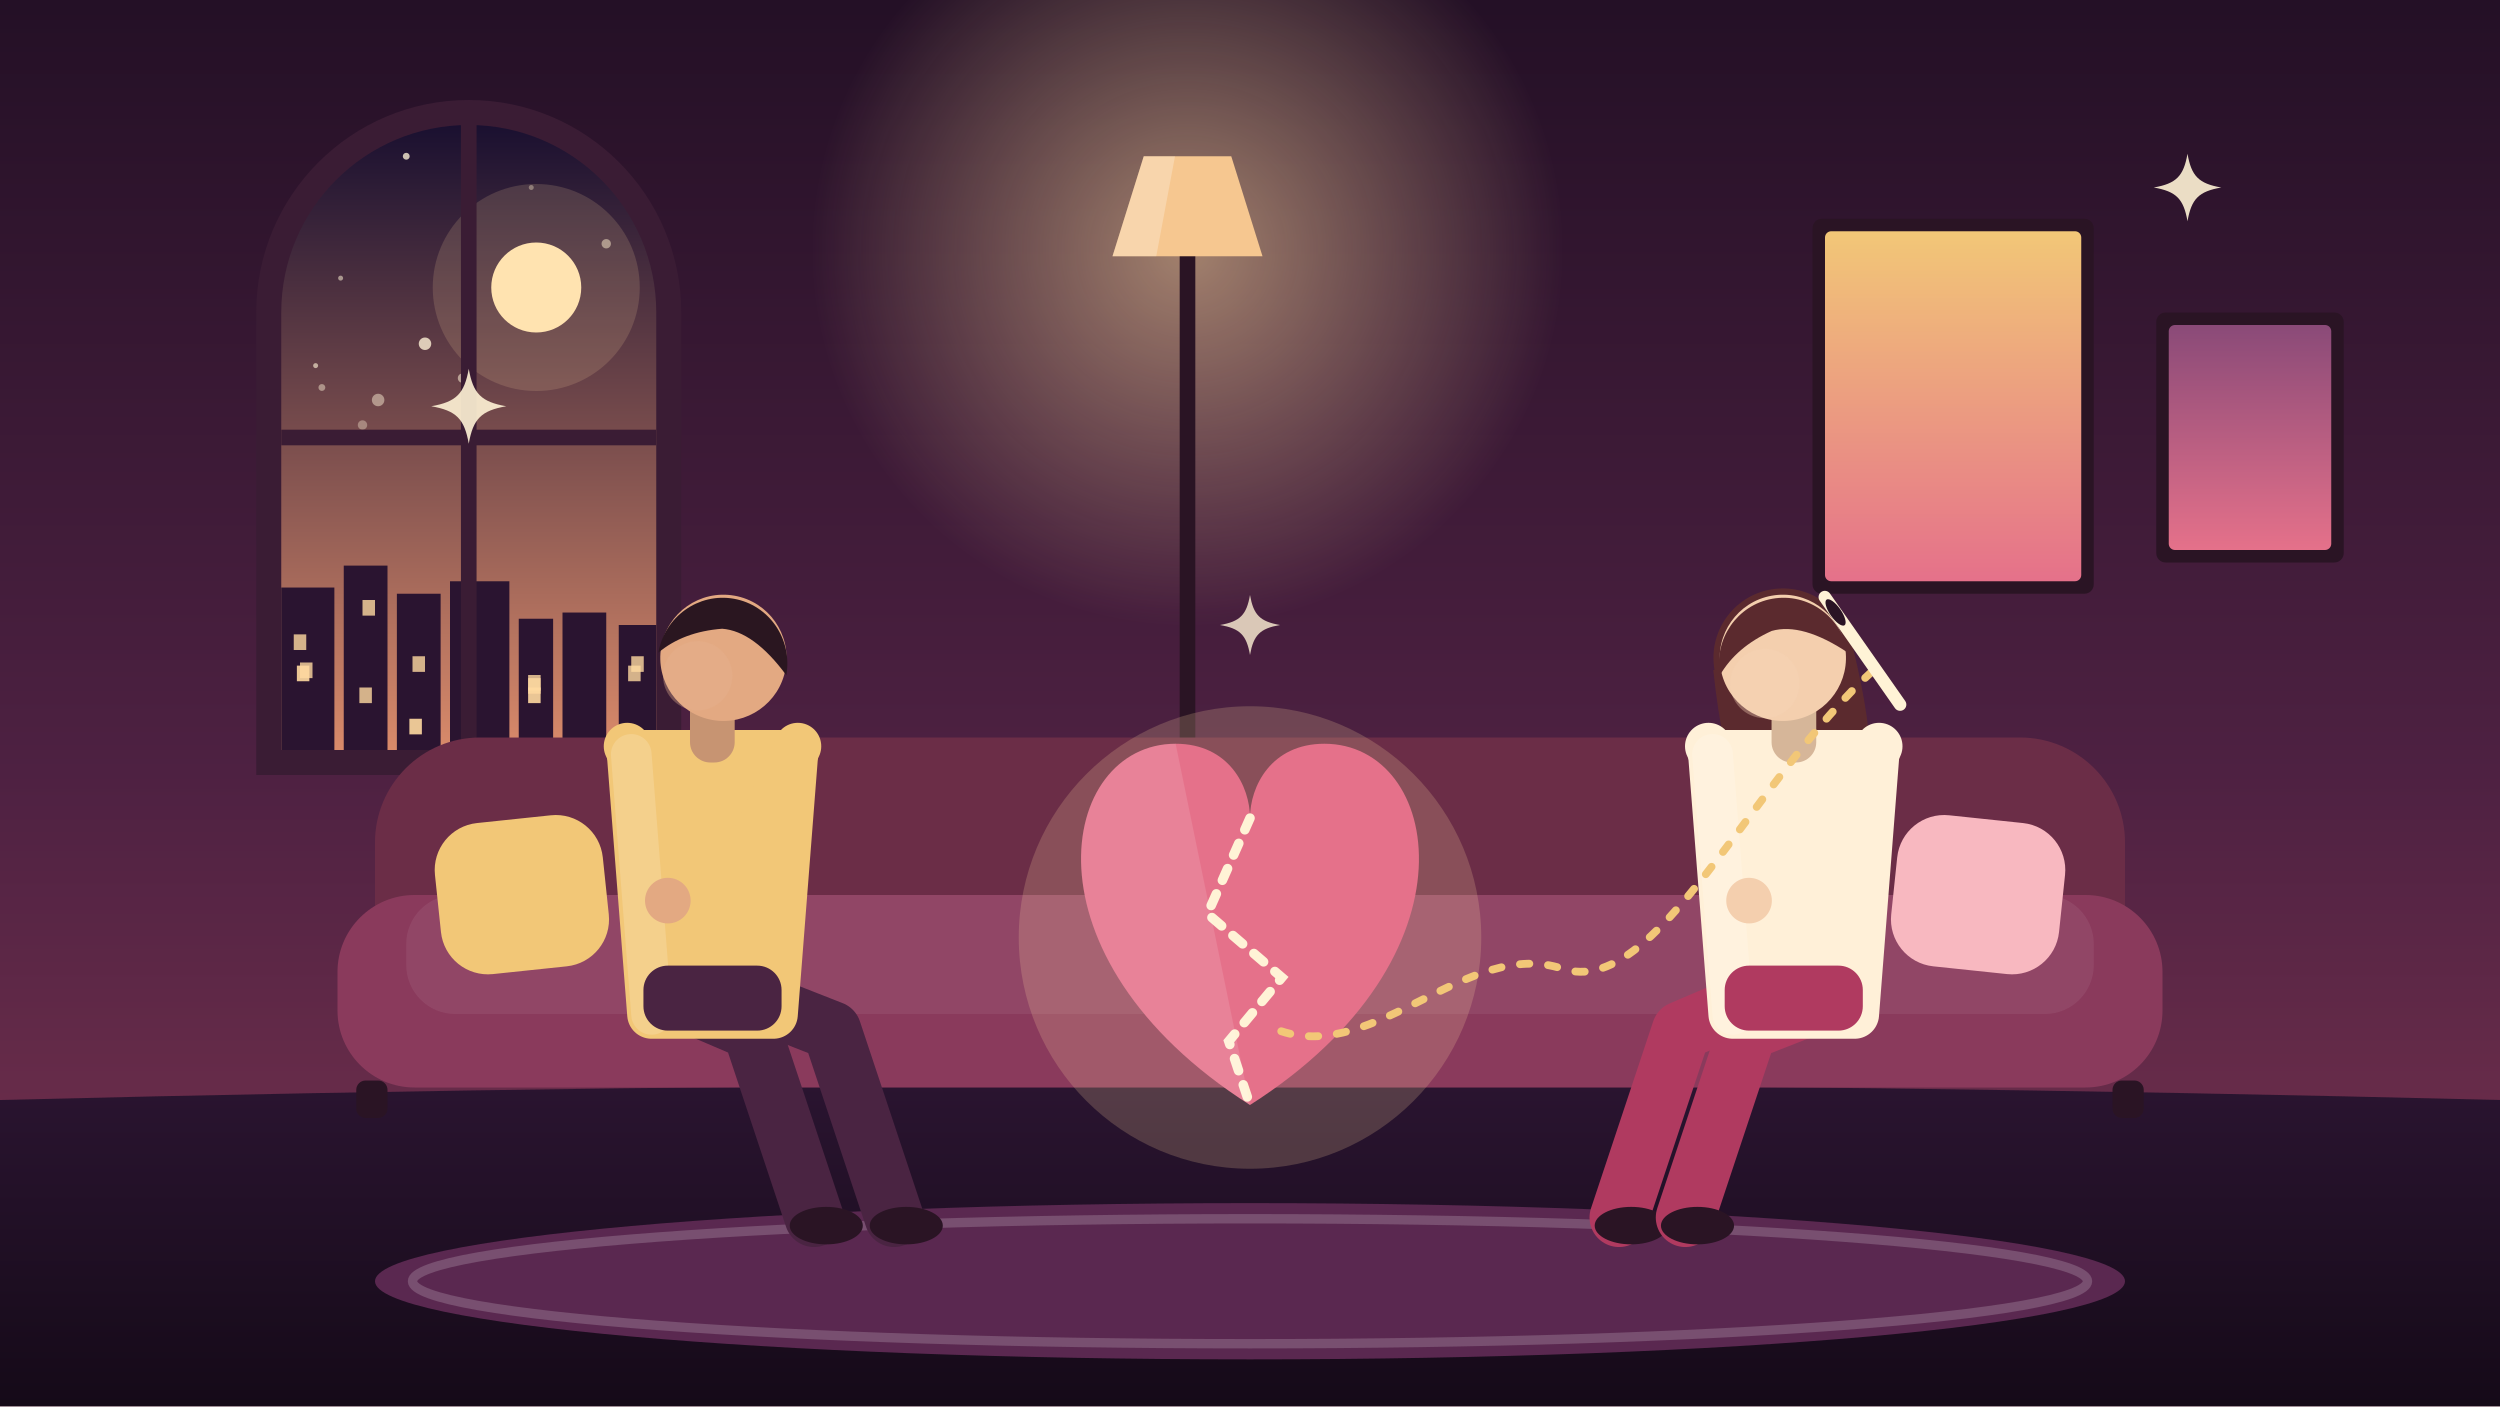
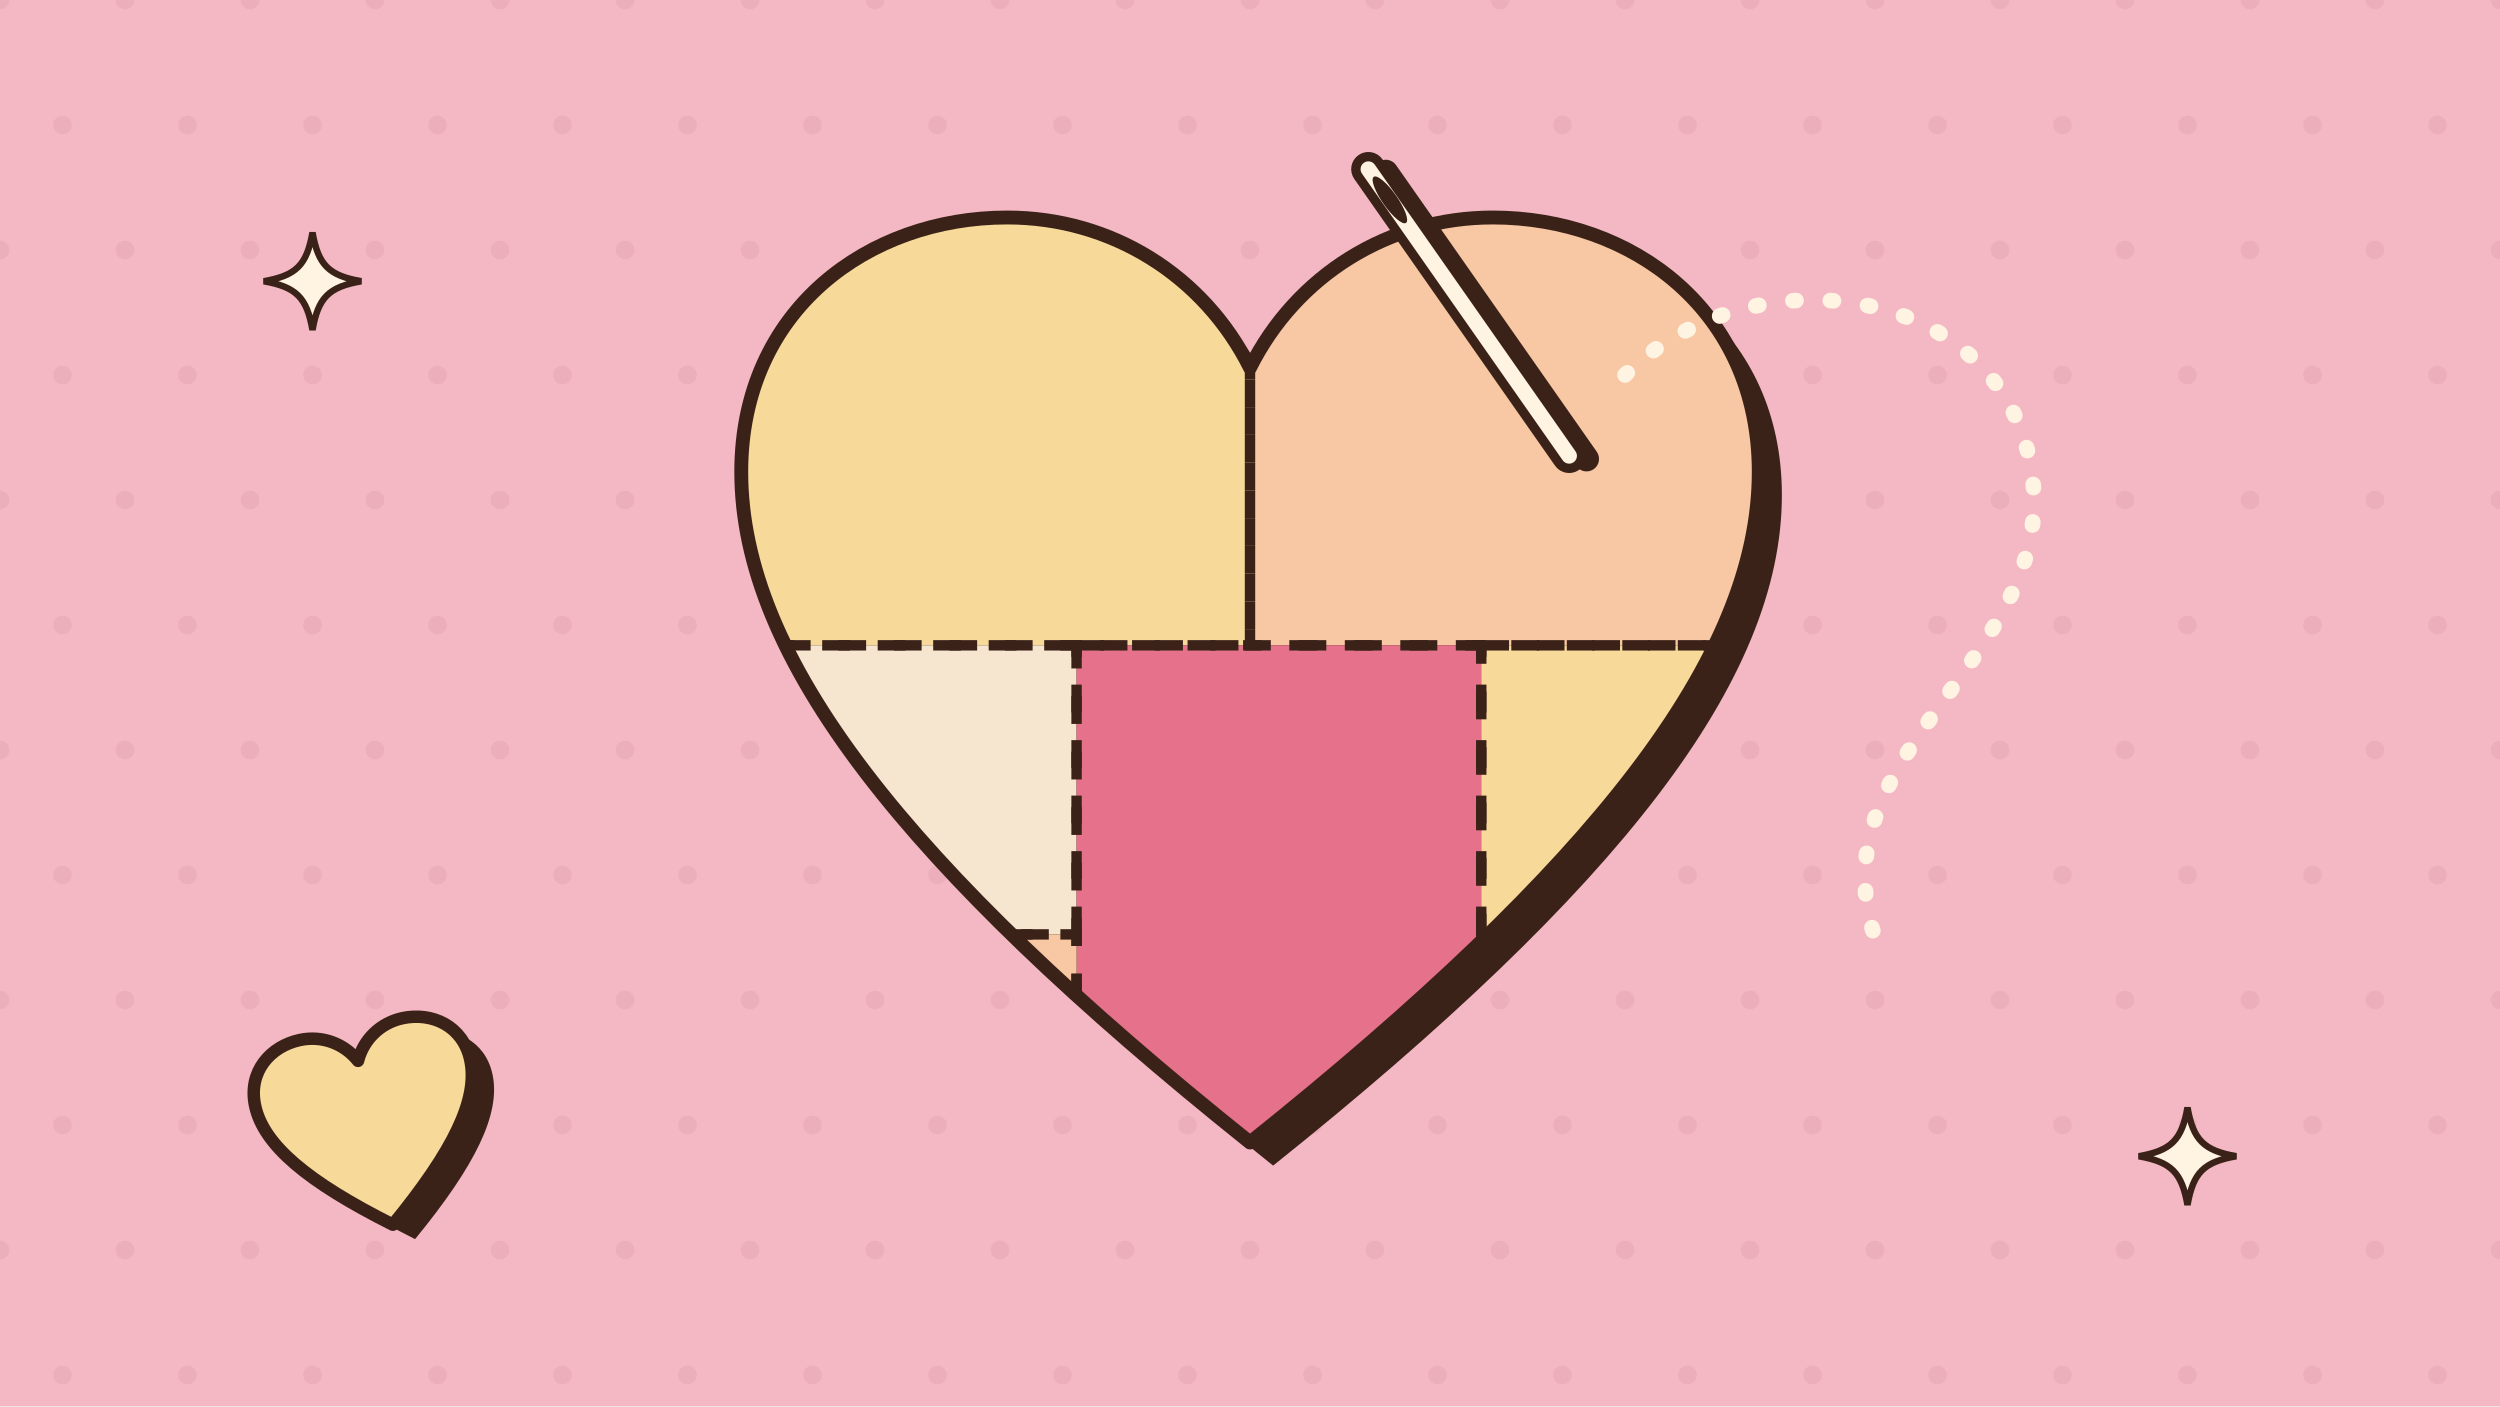
<svg xmlns="http://www.w3.org/2000/svg" viewBox="0 0 800 450" preserveAspectRatio="xMidYMid slice">
-   <defs>
-     <linearGradient id="c1bg" x1="0" y1="0" x2="0" y2="1">
-       <stop offset="0" stop-color="#241026" />
-       <stop offset=".55" stop-color="#4e2142" />
-       <stop offset="1" stop-color="#7e3550" />
-     </linearGradient>
-   </defs>
-   <rect width="800" height="450" fill="url(#c1bg)" />
-   <clipPath id="c1c">
-     <path d="M90 240 V100.0 A60.0 60.0 0 0 1 210 100.0 V240Z" />
+   <rect width="800" height="450" fill="#f4b8c4" />
+   <circle cx="0" cy="0" r="3" fill="#ecaebb" />
+   <circle cx="20.0" cy="40" r="3" fill="#ecaebb" />
+   <circle cx="0" cy="80" r="3" fill="#ecaebb" />
+   <circle cx="20.0" cy="120" r="3" fill="#ecaebb" />
+   <circle cx="0" cy="160" r="3" fill="#ecaebb" />
+   <circle cx="20.0" cy="200" r="3" fill="#ecaebb" />
+   <circle cx="0" cy="240" r="3" fill="#ecaebb" />
+   <circle cx="20.0" cy="280" r="3" fill="#ecaebb" />
+   <circle cx="0" cy="320" r="3" fill="#ecaebb" />
+   <circle cx="20.0" cy="360" r="3" fill="#ecaebb" />
+   <circle cx="0" cy="400" r="3" fill="#ecaebb" />
+   <circle cx="20.0" cy="440" r="3" fill="#ecaebb" />
+   <circle cx="0" cy="480" r="3" fill="#ecaebb" />
+   <circle cx="40" cy="0" r="3" fill="#ecaebb" />
+   <circle cx="60.0" cy="40" r="3" fill="#ecaebb" />
+   <circle cx="40" cy="80" r="3" fill="#ecaebb" />
+   <circle cx="60.0" cy="120" r="3" fill="#ecaebb" />
+   <circle cx="40" cy="160" r="3" fill="#ecaebb" />
+   <circle cx="60.0" cy="200" r="3" fill="#ecaebb" />
+   <circle cx="40" cy="240" r="3" fill="#ecaebb" />
+   <circle cx="60.0" cy="280" r="3" fill="#ecaebb" />
+   <circle cx="40" cy="320" r="3" fill="#ecaebb" />
+   <circle cx="60.0" cy="360" r="3" fill="#ecaebb" />
+   <circle cx="40" cy="400" r="3" fill="#ecaebb" />
+   <circle cx="60.0" cy="440" r="3" fill="#ecaebb" />
+   <circle cx="40" cy="480" r="3" fill="#ecaebb" />
+   <circle cx="80" cy="0" r="3" fill="#ecaebb" />
+   <circle cx="100.0" cy="40" r="3" fill="#ecaebb" />
+   <circle cx="80" cy="80" r="3" fill="#ecaebb" />
+   <circle cx="100.0" cy="120" r="3" fill="#ecaebb" />
+   <circle cx="80" cy="160" r="3" fill="#ecaebb" />
+   <circle cx="100.0" cy="200" r="3" fill="#ecaebb" />
+   <circle cx="80" cy="240" r="3" fill="#ecaebb" />
+   <circle cx="100.0" cy="280" r="3" fill="#ecaebb" />
+   <circle cx="80" cy="320" r="3" fill="#ecaebb" />
+   <circle cx="100.0" cy="360" r="3" fill="#ecaebb" />
+   <circle cx="80" cy="400" r="3" fill="#ecaebb" />
+   <circle cx="100.0" cy="440" r="3" fill="#ecaebb" />
+   <circle cx="80" cy="480" r="3" fill="#ecaebb" />
+   <circle cx="120" cy="0" r="3" fill="#ecaebb" />
+   <circle cx="140.0" cy="40" r="3" fill="#ecaebb" />
+   <circle cx="120" cy="80" r="3" fill="#ecaebb" />
+   <circle cx="140.0" cy="120" r="3" fill="#ecaebb" />
+   <circle cx="120" cy="160" r="3" fill="#ecaebb" />
+   <circle cx="140.0" cy="200" r="3" fill="#ecaebb" />
+   <circle cx="120" cy="240" r="3" fill="#ecaebb" />
+   <circle cx="140.0" cy="280" r="3" fill="#ecaebb" />
+   <circle cx="120" cy="320" r="3" fill="#ecaebb" />
+   <circle cx="140.0" cy="360" r="3" fill="#ecaebb" />
+   <circle cx="120" cy="400" r="3" fill="#ecaebb" />
+   <circle cx="140.0" cy="440" r="3" fill="#ecaebb" />
+   <circle cx="120" cy="480" r="3" fill="#ecaebb" />
+   <circle cx="160" cy="0" r="3" fill="#ecaebb" />
+   <circle cx="180.0" cy="40" r="3" fill="#ecaebb" />
+   <circle cx="160" cy="80" r="3" fill="#ecaebb" />
+   <circle cx="180.0" cy="120" r="3" fill="#ecaebb" />
+   <circle cx="160" cy="160" r="3" fill="#ecaebb" />
+   <circle cx="180.0" cy="200" r="3" fill="#ecaebb" />
+   <circle cx="160" cy="240" r="3" fill="#ecaebb" />
+   <circle cx="180.0" cy="280" r="3" fill="#ecaebb" />
+   <circle cx="160" cy="320" r="3" fill="#ecaebb" />
+   <circle cx="180.0" cy="360" r="3" fill="#ecaebb" />
+   <circle cx="160" cy="400" r="3" fill="#ecaebb" />
+   <circle cx="180.0" cy="440" r="3" fill="#ecaebb" />
+   <circle cx="160" cy="480" r="3" fill="#ecaebb" />
+   <circle cx="200" cy="0" r="3" fill="#ecaebb" />
+   <circle cx="220.0" cy="40" r="3" fill="#ecaebb" />
+   <circle cx="200" cy="80" r="3" fill="#ecaebb" />
+   <circle cx="220.0" cy="120" r="3" fill="#ecaebb" />
+   <circle cx="200" cy="160" r="3" fill="#ecaebb" />
+   <circle cx="220.0" cy="200" r="3" fill="#ecaebb" />
+   <circle cx="200" cy="240" r="3" fill="#ecaebb" />
+   <circle cx="220.0" cy="280" r="3" fill="#ecaebb" />
+   <circle cx="200" cy="320" r="3" fill="#ecaebb" />
+   <circle cx="220.0" cy="360" r="3" fill="#ecaebb" />
+   <circle cx="200" cy="400" r="3" fill="#ecaebb" />
+   <circle cx="220.0" cy="440" r="3" fill="#ecaebb" />
+   <circle cx="200" cy="480" r="3" fill="#ecaebb" />
+   <circle cx="240" cy="0" r="3" fill="#ecaebb" />
+   <circle cx="260.0" cy="40" r="3" fill="#ecaebb" />
+   <circle cx="240" cy="80" r="3" fill="#ecaebb" />
+   <circle cx="260.0" cy="120" r="3" fill="#ecaebb" />
+   <circle cx="240" cy="160" r="3" fill="#ecaebb" />
+   <circle cx="260.0" cy="200" r="3" fill="#ecaebb" />
+   <circle cx="240" cy="240" r="3" fill="#ecaebb" />
+   <circle cx="260.0" cy="280" r="3" fill="#ecaebb" />
+   <circle cx="240" cy="320" r="3" fill="#ecaebb" />
+   <circle cx="260.0" cy="360" r="3" fill="#ecaebb" />
+   <circle cx="240" cy="400" r="3" fill="#ecaebb" />
+   <circle cx="260.0" cy="440" r="3" fill="#ecaebb" />
+   <circle cx="240" cy="480" r="3" fill="#ecaebb" />
+   <circle cx="280" cy="0" r="3" fill="#ecaebb" />
+   <circle cx="300.0" cy="40" r="3" fill="#ecaebb" />
+   <circle cx="280" cy="80" r="3" fill="#ecaebb" />
+   <circle cx="300.0" cy="120" r="3" fill="#ecaebb" />
+   <circle cx="280" cy="160" r="3" fill="#ecaebb" />
+   <circle cx="300.0" cy="200" r="3" fill="#ecaebb" />
+   <circle cx="280" cy="240" r="3" fill="#ecaebb" />
+   <circle cx="300.0" cy="280" r="3" fill="#ecaebb" />
+   <circle cx="280" cy="320" r="3" fill="#ecaebb" />
+   <circle cx="300.0" cy="360" r="3" fill="#ecaebb" />
+   <circle cx="280" cy="400" r="3" fill="#ecaebb" />
+   <circle cx="300.0" cy="440" r="3" fill="#ecaebb" />
+   <circle cx="280" cy="480" r="3" fill="#ecaebb" />
+   <circle cx="320" cy="0" r="3" fill="#ecaebb" />
+   <circle cx="340.0" cy="40" r="3" fill="#ecaebb" />
+   <circle cx="320" cy="80" r="3" fill="#ecaebb" />
+   <circle cx="340.0" cy="120" r="3" fill="#ecaebb" />
+   <circle cx="320" cy="160" r="3" fill="#ecaebb" />
+   <circle cx="340.0" cy="200" r="3" fill="#ecaebb" />
+   <circle cx="320" cy="240" r="3" fill="#ecaebb" />
+   <circle cx="340.0" cy="280" r="3" fill="#ecaebb" />
+   <circle cx="320" cy="320" r="3" fill="#ecaebb" />
+   <circle cx="340.0" cy="360" r="3" fill="#ecaebb" />
+   <circle cx="320" cy="400" r="3" fill="#ecaebb" />
+   <circle cx="340.0" cy="440" r="3" fill="#ecaebb" />
+   <circle cx="320" cy="480" r="3" fill="#ecaebb" />
+   <circle cx="360" cy="0" r="3" fill="#ecaebb" />
+   <circle cx="380.0" cy="40" r="3" fill="#ecaebb" />
+   <circle cx="360" cy="80" r="3" fill="#ecaebb" />
+   <circle cx="380.0" cy="120" r="3" fill="#ecaebb" />
+   <circle cx="360" cy="160" r="3" fill="#ecaebb" />
+   <circle cx="380.0" cy="200" r="3" fill="#ecaebb" />
+   <circle cx="360" cy="240" r="3" fill="#ecaebb" />
+   <circle cx="380.0" cy="280" r="3" fill="#ecaebb" />
+   <circle cx="360" cy="320" r="3" fill="#ecaebb" />
+   <circle cx="380.0" cy="360" r="3" fill="#ecaebb" />
+   <circle cx="360" cy="400" r="3" fill="#ecaebb" />
+   <circle cx="380.0" cy="440" r="3" fill="#ecaebb" />
+   <circle cx="360" cy="480" r="3" fill="#ecaebb" />
+   <circle cx="400" cy="0" r="3" fill="#ecaebb" />
+   <circle cx="420.0" cy="40" r="3" fill="#ecaebb" />
+   <circle cx="400" cy="80" r="3" fill="#ecaebb" />
+   <circle cx="420.0" cy="120" r="3" fill="#ecaebb" />
+   <circle cx="400" cy="160" r="3" fill="#ecaebb" />
+   <circle cx="420.0" cy="200" r="3" fill="#ecaebb" />
+   <circle cx="400" cy="240" r="3" fill="#ecaebb" />
+   <circle cx="420.0" cy="280" r="3" fill="#ecaebb" />
+   <circle cx="400" cy="320" r="3" fill="#ecaebb" />
+   <circle cx="420.0" cy="360" r="3" fill="#ecaebb" />
+   <circle cx="400" cy="400" r="3" fill="#ecaebb" />
+   <circle cx="420.0" cy="440" r="3" fill="#ecaebb" />
+   <circle cx="400" cy="480" r="3" fill="#ecaebb" />
+   <circle cx="440" cy="0" r="3" fill="#ecaebb" />
+   <circle cx="460.0" cy="40" r="3" fill="#ecaebb" />
+   <circle cx="440" cy="80" r="3" fill="#ecaebb" />
+   <circle cx="460.0" cy="120" r="3" fill="#ecaebb" />
+   <circle cx="440" cy="160" r="3" fill="#ecaebb" />
+   <circle cx="460.0" cy="200" r="3" fill="#ecaebb" />
+   <circle cx="440" cy="240" r="3" fill="#ecaebb" />
+   <circle cx="460.0" cy="280" r="3" fill="#ecaebb" />
+   <circle cx="440" cy="320" r="3" fill="#ecaebb" />
+   <circle cx="460.0" cy="360" r="3" fill="#ecaebb" />
+   <circle cx="440" cy="400" r="3" fill="#ecaebb" />
+   <circle cx="460.0" cy="440" r="3" fill="#ecaebb" />
+   <circle cx="440" cy="480" r="3" fill="#ecaebb" />
+   <circle cx="480" cy="0" r="3" fill="#ecaebb" />
+   <circle cx="500.0" cy="40" r="3" fill="#ecaebb" />
+   <circle cx="480" cy="80" r="3" fill="#ecaebb" />
+   <circle cx="500.0" cy="120" r="3" fill="#ecaebb" />
+   <circle cx="480" cy="160" r="3" fill="#ecaebb" />
+   <circle cx="500.0" cy="200" r="3" fill="#ecaebb" />
+   <circle cx="480" cy="240" r="3" fill="#ecaebb" />
+   <circle cx="500.0" cy="280" r="3" fill="#ecaebb" />
+   <circle cx="480" cy="320" r="3" fill="#ecaebb" />
+   <circle cx="500.0" cy="360" r="3" fill="#ecaebb" />
+   <circle cx="480" cy="400" r="3" fill="#ecaebb" />
+   <circle cx="500.0" cy="440" r="3" fill="#ecaebb" />
+   <circle cx="480" cy="480" r="3" fill="#ecaebb" />
+   <circle cx="520" cy="0" r="3" fill="#ecaebb" />
+   <circle cx="540.0" cy="40" r="3" fill="#ecaebb" />
+   <circle cx="520" cy="80" r="3" fill="#ecaebb" />
+   <circle cx="540.0" cy="120" r="3" fill="#ecaebb" />
+   <circle cx="520" cy="160" r="3" fill="#ecaebb" />
+   <circle cx="540.0" cy="200" r="3" fill="#ecaebb" />
+   <circle cx="520" cy="240" r="3" fill="#ecaebb" />
+   <circle cx="540.0" cy="280" r="3" fill="#ecaebb" />
+   <circle cx="520" cy="320" r="3" fill="#ecaebb" />
+   <circle cx="540.0" cy="360" r="3" fill="#ecaebb" />
+   <circle cx="520" cy="400" r="3" fill="#ecaebb" />
+   <circle cx="540.0" cy="440" r="3" fill="#ecaebb" />
+   <circle cx="520" cy="480" r="3" fill="#ecaebb" />
+   <circle cx="560" cy="0" r="3" fill="#ecaebb" />
+   <circle cx="580.0" cy="40" r="3" fill="#ecaebb" />
+   <circle cx="560" cy="80" r="3" fill="#ecaebb" />
+   <circle cx="580.0" cy="120" r="3" fill="#ecaebb" />
+   <circle cx="560" cy="160" r="3" fill="#ecaebb" />
+   <circle cx="580.0" cy="200" r="3" fill="#ecaebb" />
+   <circle cx="560" cy="240" r="3" fill="#ecaebb" />
+   <circle cx="580.0" cy="280" r="3" fill="#ecaebb" />
+   <circle cx="560" cy="320" r="3" fill="#ecaebb" />
+   <circle cx="580.0" cy="360" r="3" fill="#ecaebb" />
+   <circle cx="560" cy="400" r="3" fill="#ecaebb" />
+   <circle cx="580.0" cy="440" r="3" fill="#ecaebb" />
+   <circle cx="560" cy="480" r="3" fill="#ecaebb" />
+   <circle cx="600" cy="0" r="3" fill="#ecaebb" />
+   <circle cx="620.0" cy="40" r="3" fill="#ecaebb" />
+   <circle cx="600" cy="80" r="3" fill="#ecaebb" />
+   <circle cx="620.0" cy="120" r="3" fill="#ecaebb" />
+   <circle cx="600" cy="160" r="3" fill="#ecaebb" />
+   <circle cx="620.0" cy="200" r="3" fill="#ecaebb" />
+   <circle cx="600" cy="240" r="3" fill="#ecaebb" />
+   <circle cx="620.0" cy="280" r="3" fill="#ecaebb" />
+   <circle cx="600" cy="320" r="3" fill="#ecaebb" />
+   <circle cx="620.0" cy="360" r="3" fill="#ecaebb" />
+   <circle cx="600" cy="400" r="3" fill="#ecaebb" />
+   <circle cx="620.0" cy="440" r="3" fill="#ecaebb" />
+   <circle cx="600" cy="480" r="3" fill="#ecaebb" />
+   <circle cx="640" cy="0" r="3" fill="#ecaebb" />
+   <circle cx="660.0" cy="40" r="3" fill="#ecaebb" />
+   <circle cx="640" cy="80" r="3" fill="#ecaebb" />
+   <circle cx="660.0" cy="120" r="3" fill="#ecaebb" />
+   <circle cx="640" cy="160" r="3" fill="#ecaebb" />
+   <circle cx="660.0" cy="200" r="3" fill="#ecaebb" />
+   <circle cx="640" cy="240" r="3" fill="#ecaebb" />
+   <circle cx="660.0" cy="280" r="3" fill="#ecaebb" />
+   <circle cx="640" cy="320" r="3" fill="#ecaebb" />
+   <circle cx="660.0" cy="360" r="3" fill="#ecaebb" />
+   <circle cx="640" cy="400" r="3" fill="#ecaebb" />
+   <circle cx="660.0" cy="440" r="3" fill="#ecaebb" />
+   <circle cx="640" cy="480" r="3" fill="#ecaebb" />
+   <circle cx="680" cy="0" r="3" fill="#ecaebb" />
+   <circle cx="700.0" cy="40" r="3" fill="#ecaebb" />
+   <circle cx="680" cy="80" r="3" fill="#ecaebb" />
+   <circle cx="700.0" cy="120" r="3" fill="#ecaebb" />
+   <circle cx="680" cy="160" r="3" fill="#ecaebb" />
+   <circle cx="700.0" cy="200" r="3" fill="#ecaebb" />
+   <circle cx="680" cy="240" r="3" fill="#ecaebb" />
+   <circle cx="700.0" cy="280" r="3" fill="#ecaebb" />
+   <circle cx="680" cy="320" r="3" fill="#ecaebb" />
+   <circle cx="700.0" cy="360" r="3" fill="#ecaebb" />
+   <circle cx="680" cy="400" r="3" fill="#ecaebb" />
+   <circle cx="700.0" cy="440" r="3" fill="#ecaebb" />
+   <circle cx="680" cy="480" r="3" fill="#ecaebb" />
+   <circle cx="720" cy="0" r="3" fill="#ecaebb" />
+   <circle cx="740.0" cy="40" r="3" fill="#ecaebb" />
+   <circle cx="720" cy="80" r="3" fill="#ecaebb" />
+   <circle cx="740.0" cy="120" r="3" fill="#ecaebb" />
+   <circle cx="720" cy="160" r="3" fill="#ecaebb" />
+   <circle cx="740.0" cy="200" r="3" fill="#ecaebb" />
+   <circle cx="720" cy="240" r="3" fill="#ecaebb" />
+   <circle cx="740.0" cy="280" r="3" fill="#ecaebb" />
+   <circle cx="720" cy="320" r="3" fill="#ecaebb" />
+   <circle cx="740.0" cy="360" r="3" fill="#ecaebb" />
+   <circle cx="720" cy="400" r="3" fill="#ecaebb" />
+   <circle cx="740.0" cy="440" r="3" fill="#ecaebb" />
+   <circle cx="720" cy="480" r="3" fill="#ecaebb" />
+   <circle cx="760" cy="0" r="3" fill="#ecaebb" />
+   <circle cx="780.0" cy="40" r="3" fill="#ecaebb" />
+   <circle cx="760" cy="80" r="3" fill="#ecaebb" />
+   <circle cx="780.0" cy="120" r="3" fill="#ecaebb" />
+   <circle cx="760" cy="160" r="3" fill="#ecaebb" />
+   <circle cx="780.0" cy="200" r="3" fill="#ecaebb" />
+   <circle cx="760" cy="240" r="3" fill="#ecaebb" />
+   <circle cx="780.0" cy="280" r="3" fill="#ecaebb" />
+   <circle cx="760" cy="320" r="3" fill="#ecaebb" />
+   <circle cx="780.0" cy="360" r="3" fill="#ecaebb" />
+   <circle cx="760" cy="400" r="3" fill="#ecaebb" />
+   <circle cx="780.0" cy="440" r="3" fill="#ecaebb" />
+   <circle cx="760" cy="480" r="3" fill="#ecaebb" />
+   <circle cx="800" cy="0" r="3" fill="#ecaebb" />
+   <circle cx="820.0" cy="40" r="3" fill="#ecaebb" />
+   <circle cx="800" cy="80" r="3" fill="#ecaebb" />
+   <circle cx="820.0" cy="120" r="3" fill="#ecaebb" />
+   <circle cx="800" cy="160" r="3" fill="#ecaebb" />
+   <circle cx="820.0" cy="200" r="3" fill="#ecaebb" />
+   <circle cx="800" cy="240" r="3" fill="#ecaebb" />
+   <circle cx="820.0" cy="280" r="3" fill="#ecaebb" />
+   <circle cx="800" cy="320" r="3" fill="#ecaebb" />
+   <circle cx="820.0" cy="360" r="3" fill="#ecaebb" />
+   <circle cx="800" cy="400" r="3" fill="#ecaebb" />
+   <circle cx="820.0" cy="440" r="3" fill="#ecaebb" />
+   <circle cx="800" cy="480" r="3" fill="#ecaebb" />
+   <circle cx="840" cy="0" r="3" fill="#ecaebb" />
+   <circle cx="860.0" cy="40" r="3" fill="#ecaebb" />
+   <circle cx="840" cy="80" r="3" fill="#ecaebb" />
+   <circle cx="860.0" cy="120" r="3" fill="#ecaebb" />
+   <circle cx="840" cy="160" r="3" fill="#ecaebb" />
+   <circle cx="860.0" cy="200" r="3" fill="#ecaebb" />
+   <circle cx="840" cy="240" r="3" fill="#ecaebb" />
+   <circle cx="860.0" cy="280" r="3" fill="#ecaebb" />
+   <circle cx="840" cy="320" r="3" fill="#ecaebb" />
+   <circle cx="860.0" cy="360" r="3" fill="#ecaebb" />
+   <circle cx="840" cy="400" r="3" fill="#ecaebb" />
+   <circle cx="860.0" cy="440" r="3" fill="#ecaebb" />
+   <circle cx="840" cy="480" r="3" fill="#ecaebb" />
+   <clipPath id="hc">
+     <path d="M50 88 C20 64 6 46 6 30 C6 16 17 8 29 8 C38 8 46 13 50 21 C54 13 62 8 71 8 C83 8 94 16 94 30 C94 46 80 64 50 88 Z" />
  </clipPath>
-   <linearGradient id="c1s" x1="0" y1="0" x2="0" y2="1">
-     <stop offset="0" stop-color="#1a1030" />
-     <stop offset="1" stop-color="#d98a6a" />
-   </linearGradient>
-   <path d="M82 248 V100.0 A68.0 68.0 0 0 1 218 100.0 V248Z" fill="#3a1c34" />
-   <g clip-path="url(#c1c)">
-     <rect x="90" y="40" width="120" height="200" fill="url(#c1s)" />
-     <circle cx="103" cy="124" r="1.1" fill="#fff3d6" opacity="0.45" />
-     <circle cx="121" cy="128" r="2.0" fill="#fff3d6" opacity="0.47" />
-     <circle cx="172" cy="88" r="0.8" fill="#fff3d6" opacity="0.44" />
-     <circle cx="194" cy="78" r="1.5" fill="#fff3d6" opacity="0.50" />
-     <circle cx="166" cy="102" r="1.1" fill="#fff3d6" opacity="0.60" />
-     <circle cx="170" cy="60" r="0.8" fill="#fff3d6" opacity="0.37" />
-     <circle cx="130" cy="50" r="1.1" fill="#fff3d6" opacity="0.77" />
-     <circle cx="136" cy="110" r="2.0" fill="#fff3d6" opacity="0.79" />
-     <circle cx="101" cy="117" r="0.8" fill="#fff3d6" opacity="0.62" />
-     <circle cx="166" cy="84" r="0.8" fill="#fff3d6" opacity="0.71" />
-     <circle cx="148" cy="121" r="1.5" fill="#fff3d6" opacity="0.55" />
-     <circle cx="116" cy="136" r="1.5" fill="#fff3d6" opacity="0.36" />
-     <circle cx="188" cy="51" r="1.5" fill="#fff3d6" opacity="0.37" />
-     <circle cx="109" cy="89" r="0.8" fill="#fff3d6" opacity="0.53" />
-     <circle cx="171.6" cy="92.0" r="33.12" fill="#ffd9a0" opacity=".16" />
-     <circle cx="171.6" cy="92.0" r="14.4" fill="#ffe3b0" />
-     <circle cx="178.8" cy="88.4" r="12.24" fill="#1a1030" opacity=".0" />
-     <rect x="90" y="188" width="17" height="52" fill="#2a1430" />
-     <rect x="96" y="212" width="4" height="5" fill="#ffd9a0" opacity="0.8" />
-     <rect x="95" y="213" width="4" height="5" fill="#ffd9a0" opacity="0.9" />
-     <rect x="94" y="203" width="4" height="5" fill="#ffd9a0" opacity="0.8" />
-     <rect x="110" y="181" width="14" height="59" fill="#2a1430" />
-     <rect x="115" y="220" width="4" height="5" fill="#ffd9a0" opacity="0.8" />
-     <rect x="113" y="214" width="4" height="5" fill="#ffd9a0" opacity="0" />
-     <rect x="116" y="192" width="4" height="5" fill="#ffd9a0" opacity="0.8" />
-     <rect x="127" y="190" width="14" height="50" fill="#2a1430" />
-     <rect x="132" y="210" width="4" height="5" fill="#ffd9a0" opacity="0" />
-     <rect x="132" y="210" width="4" height="5" fill="#ffd9a0" opacity="0.8" />
-     <rect x="131" y="230" width="4" height="5" fill="#ffd9a0" opacity="0.9" />
-     <rect x="144" y="186" width="19" height="54" fill="#2a1430" />
-     <rect x="153" y="228" width="4" height="5" fill="#ffd9a0" opacity="0" />
-     <rect x="153" y="214" width="4" height="5" fill="#ffd9a0" opacity="0" />
-     <rect x="154" y="207" width="4" height="5" fill="#ffd9a0" opacity="0" />
-     <rect x="166" y="198" width="11" height="42" fill="#2a1430" />
-     <rect x="169" y="216" width="4" height="5" fill="#ffd9a0" opacity="0.8" />
-     <rect x="169" y="220" width="4" height="5" fill="#ffd9a0" opacity="0.9" />
-     <rect x="169" y="217" width="4" height="5" fill="#ffd9a0" opacity="0.8" />
-     <rect x="180" y="196" width="14" height="44" fill="#2a1430" />
-     <rect x="184" y="203" width="4" height="5" fill="#ffd9a0" opacity="0" />
-     <rect x="183" y="213" width="4" height="5" fill="#ffd9a0" opacity="0" />
-     <rect x="185" y="220" width="4" height="5" fill="#ffd9a0" opacity="0" />
-     <rect x="198" y="200" width="15" height="40" fill="#2a1430" />
-     <rect x="202" y="210" width="4" height="5" fill="#ffd9a0" opacity="0.8" />
-     <rect x="202" y="222" width="4" height="5" fill="#ffd9a0" opacity="0" />
-     <rect x="201" y="213" width="4" height="5" fill="#ffd9a0" opacity="0.8" />
+   <g transform="translate(215 40) scale(3.7)">
+     <path d="M50 88 C20 64 6 46 6 30 C6 16 17 8 29 8 C38 8 46 13 50 21 C54 13 62 8 71 8 C83 8 94 16 94 30 C94 46 80 64 50 88 Z" transform="translate(2 2)" fill="#3b2218" />
+     <g clip-path="url(#hc)">
+       <path d="M0 0 H50 V45 H0Z" fill="#f7d99a" />
+       <path d="M50 0 H100 V45 H50Z" fill="#f8c7a3" />
+       <path d="M0 45 H35 V70 H0Z" fill="#f6e6cf" />
+       <path d="M35 45 H70 V95 H35Z" fill="#e5718a" />
+       <path d="M70 45 H100 V95 H70Z" fill="#f7d99a" />
+       <path d="M0 70 H35 V100 H0Z" fill="#f8c7a3" />
+       <path d="M0 0 H50 V45 H0Z" fill="none" stroke="#3b2218" stroke-width=".9" stroke-dasharray="2.4 2.4" />
+       <path d="M50 0 H100 V45 H50Z" fill="none" stroke="#3b2218" stroke-width=".9" stroke-dasharray="2.4 2.4" />
+       <path d="M0 45 H35 V70 H0Z" fill="none" stroke="#3b2218" stroke-width=".9" stroke-dasharray="2.4 2.4" />
+       <path d="M35 45 H70 V95 H35Z" fill="none" stroke="#3b2218" stroke-width=".9" stroke-dasharray="2.4 2.4" />
+       <path d="M70 45 H100 V95 H70Z" fill="none" stroke="#3b2218" stroke-width=".9" stroke-dasharray="2.4 2.4" />
+       <path d="M0 70 H35 V100 H0Z" fill="none" stroke="#3b2218" stroke-width=".9" stroke-dasharray="2.4 2.4" />
+     </g>
+     <path d="M50 88 C20 64 6 46 6 30 C6 16 17 8 29 8 C38 8 46 13 50 21 C54 13 62 8 71 8 C83 8 94 16 94 30 C94 46 80 64 50 88 Z" fill="none" stroke="#3b2218" stroke-width="1.2" stroke-linejoin="round" />
  </g>
-   <path d="M150.0 40 V240" stroke="#3a1c34" stroke-width="5" />
-   <path d="M90 140.0 H210" stroke="#3a1c34" stroke-width="5" />
-   <rect x="580" y="70" width="90" height="120" rx="3" fill="#2a1424" />
-   <linearGradient id="c1p" x1="0" y1="0" x2="0" y2="1">
-     <stop offset="0" stop-color="#f2c777" />
-     <stop offset="1" stop-color="#e5718a" />
-   </linearGradient>
-   <rect x="584" y="74" width="82" height="112" rx="2" fill="url(#c1p)" />
-   <rect x="690" y="100" width="60" height="80" rx="3" fill="#2a1424" />
-   <linearGradient id="c1q" x1="0" y1="0" x2="0" y2="1">
-     <stop offset="0" stop-color="#8a4a78" />
-     <stop offset="1" stop-color="#e5718a" />
-   </linearGradient>
-   <rect x="694" y="104" width="52" height="72" rx="2" fill="url(#c1q)" />
-   <linearGradient id="fl352" x1="0" y1="0" x2="0" y2="1">
-     <stop offset="0" stop-color="#2a1430" />
-     <stop offset="1" stop-color="#150a18" />
-   </linearGradient>
-   <path d="M0 352 Q400.0 342 800 352 V450 H0Z" fill="url(#fl352)" />
-   <ellipse cx="400" cy="410" rx="280.0" ry="25.0" fill="#5a2850" />
-   <ellipse cx="400" cy="410" rx="268.0" ry="20.0" fill="none" stroke="#fff" stroke-opacity=".18" stroke-width="3" />
-   <circle cx="380" cy="80" r="120" fill="url(#c1lg)" />
-   <defs>
-     <radialGradient id="c1lg" cx="50%" cy="50%" r="50%">
-       <stop offset="0" stop-color="#ffd9a0" stop-opacity=".55" />
-       <stop offset="1" stop-color="#ffd9a0" stop-opacity="0" />
-     </radialGradient>
-   </defs>
-   <rect x="377.5" y="80" width="5" height="220" fill="#2a1424" />
-   <ellipse cx="380" cy="300" rx="18" ry="4" fill="#2a1424" />
-   <path d="M356 82 L366 50 H394 L404 82Z" fill="#f6c790" />
-   <path d="M356 82 L366 50 H376 L370 82Z" fill="#fff" opacity=".25" />
-   <rect x="120" y="236" width="560" height="89.6" rx="33.6" fill="#6b2d47" />
-   <rect x="108" y="286.4" width="584" height="61.6" rx="24.64" fill="#8a3a5c" />
-   <rect x="130" y="286.4" width="540" height="38.08" rx="15.68" fill="#98516f" opacity=".55" />
-   <rect x="114" y="345.76" width="10" height="12" rx="3" fill="#2a1424" />
-   <rect x="676" y="345.76" width="10" height="12" rx="3" fill="#2a1424" />
-   <rect x="140" y="262" width="54" height="48.6" rx="15.12" fill="#f2c777" transform="rotate(-6 167.0 286.3)" />
-   <rect x="606" y="262" width="54" height="48.6" rx="15.12" fill="#f8b8c0" transform="rotate(6 633.0 286.3)" />
-   <g transform="translate(228 322) scale(1 1) translate(-228 -322)">
-     <g transform="rotate(0 228 322)">
-       <g transform="rotate(10 228 230.3)" />
-       <path d="M216.3 319.4 L240.6 329.8 L260.5 389.6" stroke="#4a2442" stroke-width="18.9" fill="none" stroke-linecap="round" stroke-linejoin="round" />
-       <ellipse cx="264.4" cy="392.2" rx="11.7" ry="6.0" fill="#2a1424" />
-       <path d="M239.7 319.4 L266.2 329.8 L286.1 389.6" stroke="#4a2442" stroke-width="18.9" fill="none" stroke-linecap="round" stroke-linejoin="round" />
-       <ellipse cx="290.0" cy="392.2" rx="11.7" ry="6.0" fill="#2a1424" />
-       <path d="M200.7 238.8 L216.3 272.6" stroke="#f2c777" stroke-width="15.0" fill="none" stroke-linecap="round" stroke-linejoin="round" />
-       <path d="M216.3 272.6 L242.3 288.2" stroke="#f2c777" stroke-width="13.7" fill="none" stroke-linecap="round" stroke-linejoin="round" />
-       <circle cx="242.3" cy="288.2" r="7.3" fill="#e3a982" />
-       <path d="M202.0 241.4 L254.0 241.4 L247.5 324.6 L208.5 324.6Z" fill="#f2c777" stroke="#f2c777" stroke-width="15.6" stroke-linejoin="round" />
-       <path d="M202.0 241.4 L208.5 324.6" stroke="#fff" stroke-opacity=".16" stroke-width="13.0" stroke-linecap="round" />
-       <rect x="205.9" y="309.0" width="44.2" height="20.8" rx="7.8" fill="#4a2442" />
-       <path d="M255.3 238.8 L239.7 272.6" stroke="#f2c777" stroke-width="15.0" fill="none" stroke-linecap="round" stroke-linejoin="round" />
-       <path d="M239.7 272.6 L213.7 288.2" stroke="#f2c777" stroke-width="13.7" fill="none" stroke-linecap="round" stroke-linejoin="round" />
-       <circle cx="213.7" cy="288.2" r="7.3" fill="#e3a982" />
-       <rect x="220.8" y="220.6" width="14.3" height="23.4" rx="6.5" fill="#c79472" />
-       <g transform="rotate(10 228 230.3)">
-         <circle cx="228" cy="210.2" r="20.2" fill="#e3a982" />
-         <circle cx="220.9" cy="217.3" r="11.1" fill="#e5b18e" opacity=".35" />
-         <path d="M207.2 212.2 A20.8 21.2 0 0 1 248.8 212.2 Q236.1 200.1 226.0 201.1 Q213.9 204.2 207.2 212.2Z" fill="#2a1620" />
-       </g>
-     </g>
+   <path d="M520 120 C560 80 640 90 650 150 C660 210 580 240 600 300" fill="none" stroke="#fff3e2" stroke-width="5" stroke-linecap="round" stroke-dasharray="1 11" />
+   <g transform="translate(470 100) rotate(-35)">
+     <rect x="-4" y="-60" width="8" height="120" rx="4" fill="#3b2218" transform="translate(4 4)" />
+     <rect x="-4" y="-60" width="8" height="120" rx="4" fill="#fff3e2" stroke="#3b2218" stroke-width="3" />
+     <ellipse cx="0" cy="-44" rx="2.4" ry="9" fill="#3b2218" />
  </g>
-   <g transform="translate(574 322) scale(1 1) translate(-574 -322)">
-     <g transform="rotate(0 574 322)">
-       <g transform="rotate(-10 574 230.3)">
-         <path d="M551.4 210.2 Q547.8 262.6 563.9 264.6 L584.1 264.6 Q600.2 262.6 596.6 210.2 Z" fill="#5b2a2e" />
-         <circle cx="574" cy="210.2" r="22.2" fill="#5b2a2e" />
-       </g>
-       <path d="M562.3 319.4 L538.0 329.8 L518.1 389.6" stroke="#b03a60" stroke-width="18.9" fill="none" stroke-linecap="round" stroke-linejoin="round" />
-       <ellipse cx="522.0" cy="392.2" rx="11.7" ry="6.0" fill="#2a1424" />
-       <path d="M585.7 319.4 L559.2 329.8 L539.3 389.6" stroke="#b03a60" stroke-width="18.9" fill="none" stroke-linecap="round" stroke-linejoin="round" />
-       <ellipse cx="543.2" cy="392.2" rx="11.7" ry="6.0" fill="#2a1424" />
-       <path d="M546.7 238.8 L562.3 272.6" stroke="#fff0d8" stroke-width="15.0" fill="none" stroke-linecap="round" stroke-linejoin="round" />
-       <path d="M562.3 272.6 L588.3 288.2" stroke="#fff0d8" stroke-width="13.7" fill="none" stroke-linecap="round" stroke-linejoin="round" />
-       <circle cx="588.3" cy="288.2" r="7.3" fill="#f4cfae" />
-       <path d="M548.0 241.4 L600.0 241.4 L593.5 324.6 L554.5 324.6Z" fill="#fff0d8" stroke="#fff0d8" stroke-width="15.6" stroke-linejoin="round" />
-       <path d="M548.0 241.4 L554.5 324.6" stroke="#fff" stroke-opacity=".16" stroke-width="13.0" stroke-linecap="round" />
-       <rect x="551.9" y="309.0" width="44.2" height="20.8" rx="7.8" fill="#b03a60" />
-       <path d="M601.3 238.8 L585.7 272.6" stroke="#fff0d8" stroke-width="15.0" fill="none" stroke-linecap="round" stroke-linejoin="round" />
-       <path d="M585.7 272.6 L559.7 288.2" stroke="#fff0d8" stroke-width="13.7" fill="none" stroke-linecap="round" stroke-linejoin="round" />
-       <circle cx="559.7" cy="288.2" r="7.3" fill="#f4cfae" />
-       <rect x="566.9" y="220.6" width="14.3" height="23.4" rx="6.5" fill="#d6b699" />
-       <g transform="rotate(-10 574 230.3)">
-         <circle cx="574" cy="210.2" r="20.2" fill="#f4cfae" />
-         <circle cx="566.9" cy="217.3" r="11.1" fill="#f5d3b6" opacity=".35" />
-         <path d="M553.2 212.2 A20.8 21.2 0 0 1 594.8 212.2 Q582.1 200.1 572.0 201.1 Q559.9 204.2 553.2 212.2Z" fill="#5b2a2e" />
-       </g>
-     </g>
+   <g transform="translate(80 320) rotate(-12 50 44) scale(0.8)">
+     <path d="M50 88 C20 64 6 46 6 30 C6 16 17 8 29 8 C38 8 46 13 50 21 C54 13 62 8 71 8 C83 8 94 16 94 30 C94 46 80 64 50 88 Z" transform="translate(7.50 7.50)" fill="#3b2218" />
+     <path d="M50 88 C20 64 6 46 6 30 C6 16 17 8 29 8 C38 8 46 13 50 21 C54 13 62 8 71 8 C83 8 94 16 94 30 C94 46 80 64 50 88 Z" fill="#f7d99a" stroke="#3b2218" stroke-width="5.00" stroke-linejoin="round" />
  </g>
-   <circle cx="400" cy="300" r="74" fill="#ffd9a0" opacity=".2" />
-   <g transform="translate(400 306) scale(3.4)">
-     <path d="M0 14 C-22 0 -18 -20 -7 -20 C-2 -20 0 -16 0 -13 C0 -16 2 -20 7 -20 C18 -20 22 0 0 14 Z" fill="#e5718a" />
-     <path d="M0 -13 L-4 -4 L3 2 L-2 8 L0 14" stroke="#fff3d6" stroke-width=".9" fill="none" stroke-dasharray="1.2 1.4" stroke-linecap="round" />
-     <path d="M-7 -20 C-18 -20 -22 0 0 14" fill="#fff" opacity=".12" />
-   </g>
-   <path d="M410 330 C440 340 470 300 500 310 S560 250 600 214" stroke="#f2c777" stroke-width="2.5" fill="none" stroke-dasharray="3 6" stroke-linecap="round" />
-   <g transform="translate(600 214) rotate(-35)">
-     <rect x="-2" y="-30" width="4" height="46" rx="2" fill="#fff3d6" />
-     <ellipse cx="0" cy="-22" rx="1.8" ry="5" fill="#2a1424" />
-   </g>
-   <path d="M0-12C1.4-4 4-1.4 12 0 4 1.4 1.4 4 0 12-1.4 4-4 1.4-12 0-4-1.4-1.4-4 0-12Z" transform="translate(150 130) scale(1)" fill="#fff3d6" opacity="0.9" />
-   <path d="M0-12C1.4-4 4-1.4 12 0 4 1.4 1.4 4 0 12-1.4 4-4 1.4-12 0-4-1.4-1.4-4 0-12Z" transform="translate(700 60) scale(0.9)" fill="#fff3d6" opacity="0.9" />
-   <path d="M0-12C1.4-4 4-1.4 12 0 4 1.4 1.4 4 0 12-1.4 4-4 1.4-12 0-4-1.4-1.4-4 0-12Z" transform="translate(400 200) scale(0.8)" fill="#fff3d6" opacity="0.8" />
+   <path d="M0-12C1.4-4 4-1.4 12 0 4 1.4 1.4 4 0 12-1.4 4-4 1.4-12 0-4-1.4-1.4-4 0-12Z" transform="translate(700 370) scale(1.3)" fill="#fff3e2" stroke="#3b2218" stroke-width="1.6" />
+   <path d="M0-12C1.4-4 4-1.4 12 0 4 1.4 1.4 4 0 12-1.4 4-4 1.4-12 0-4-1.4-1.4-4 0-12Z" transform="translate(100 90) scale(1.3)" fill="#fff3e2" stroke="#3b2218" stroke-width="1.6" />
</svg>
